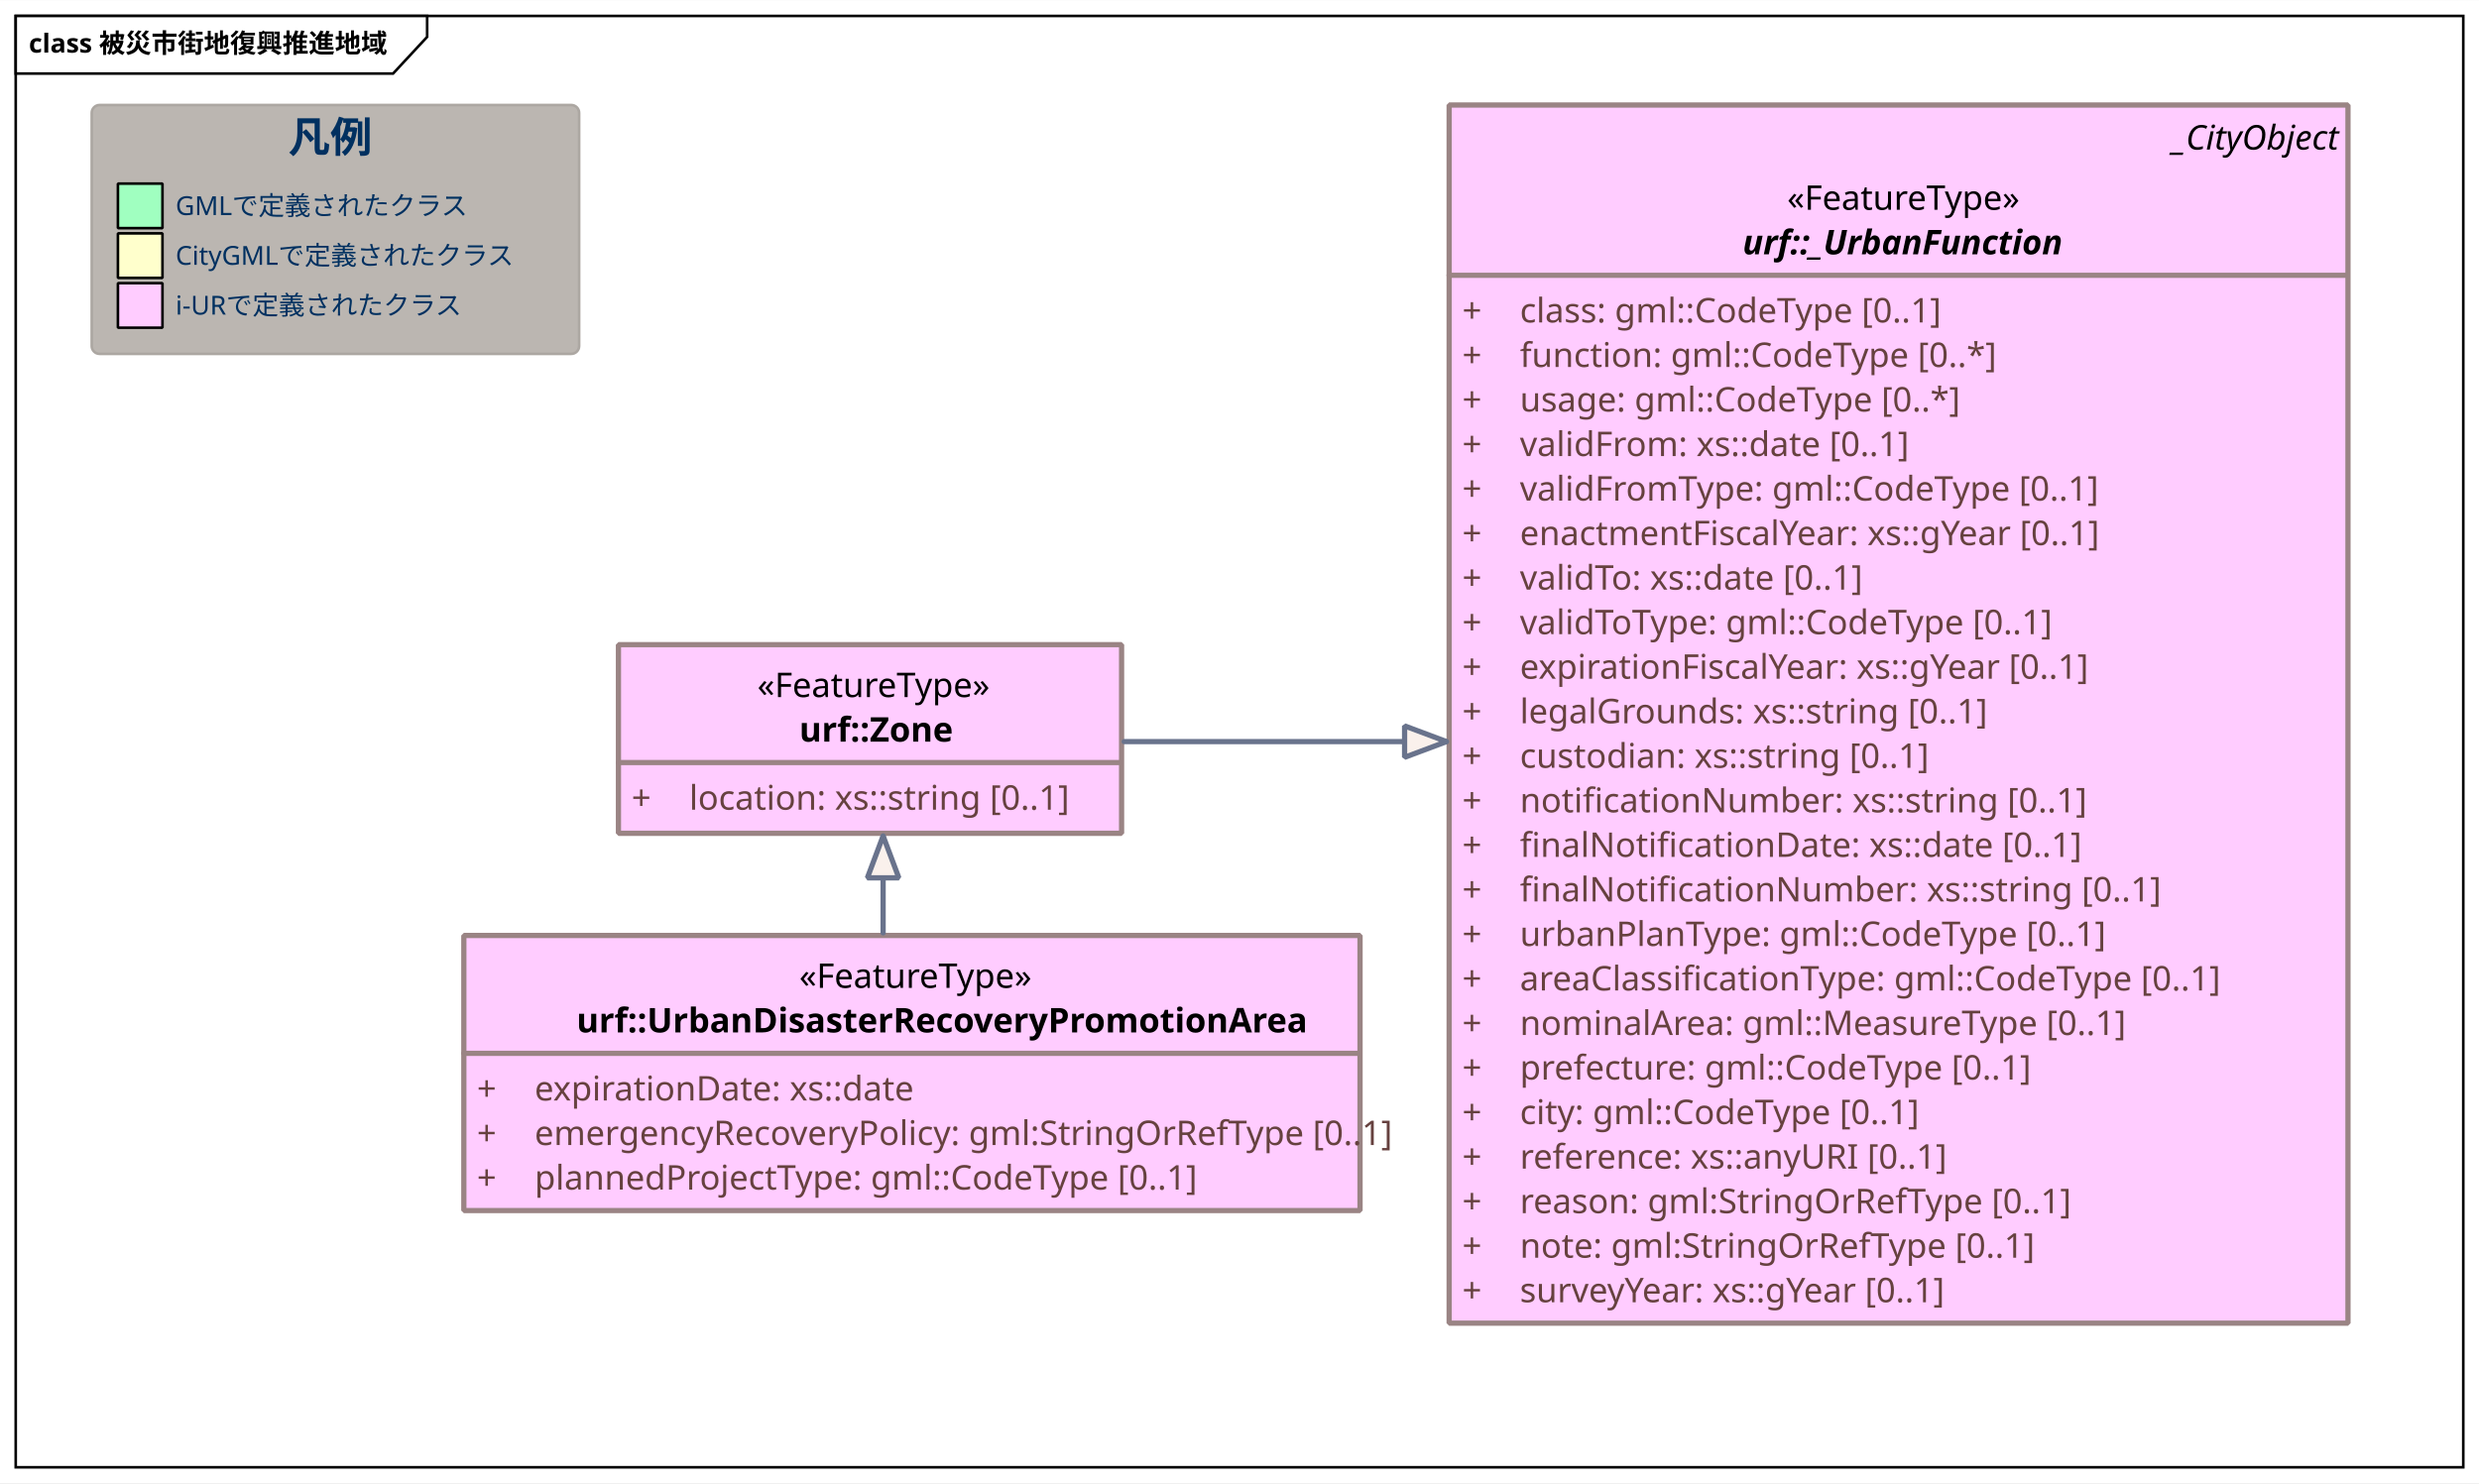
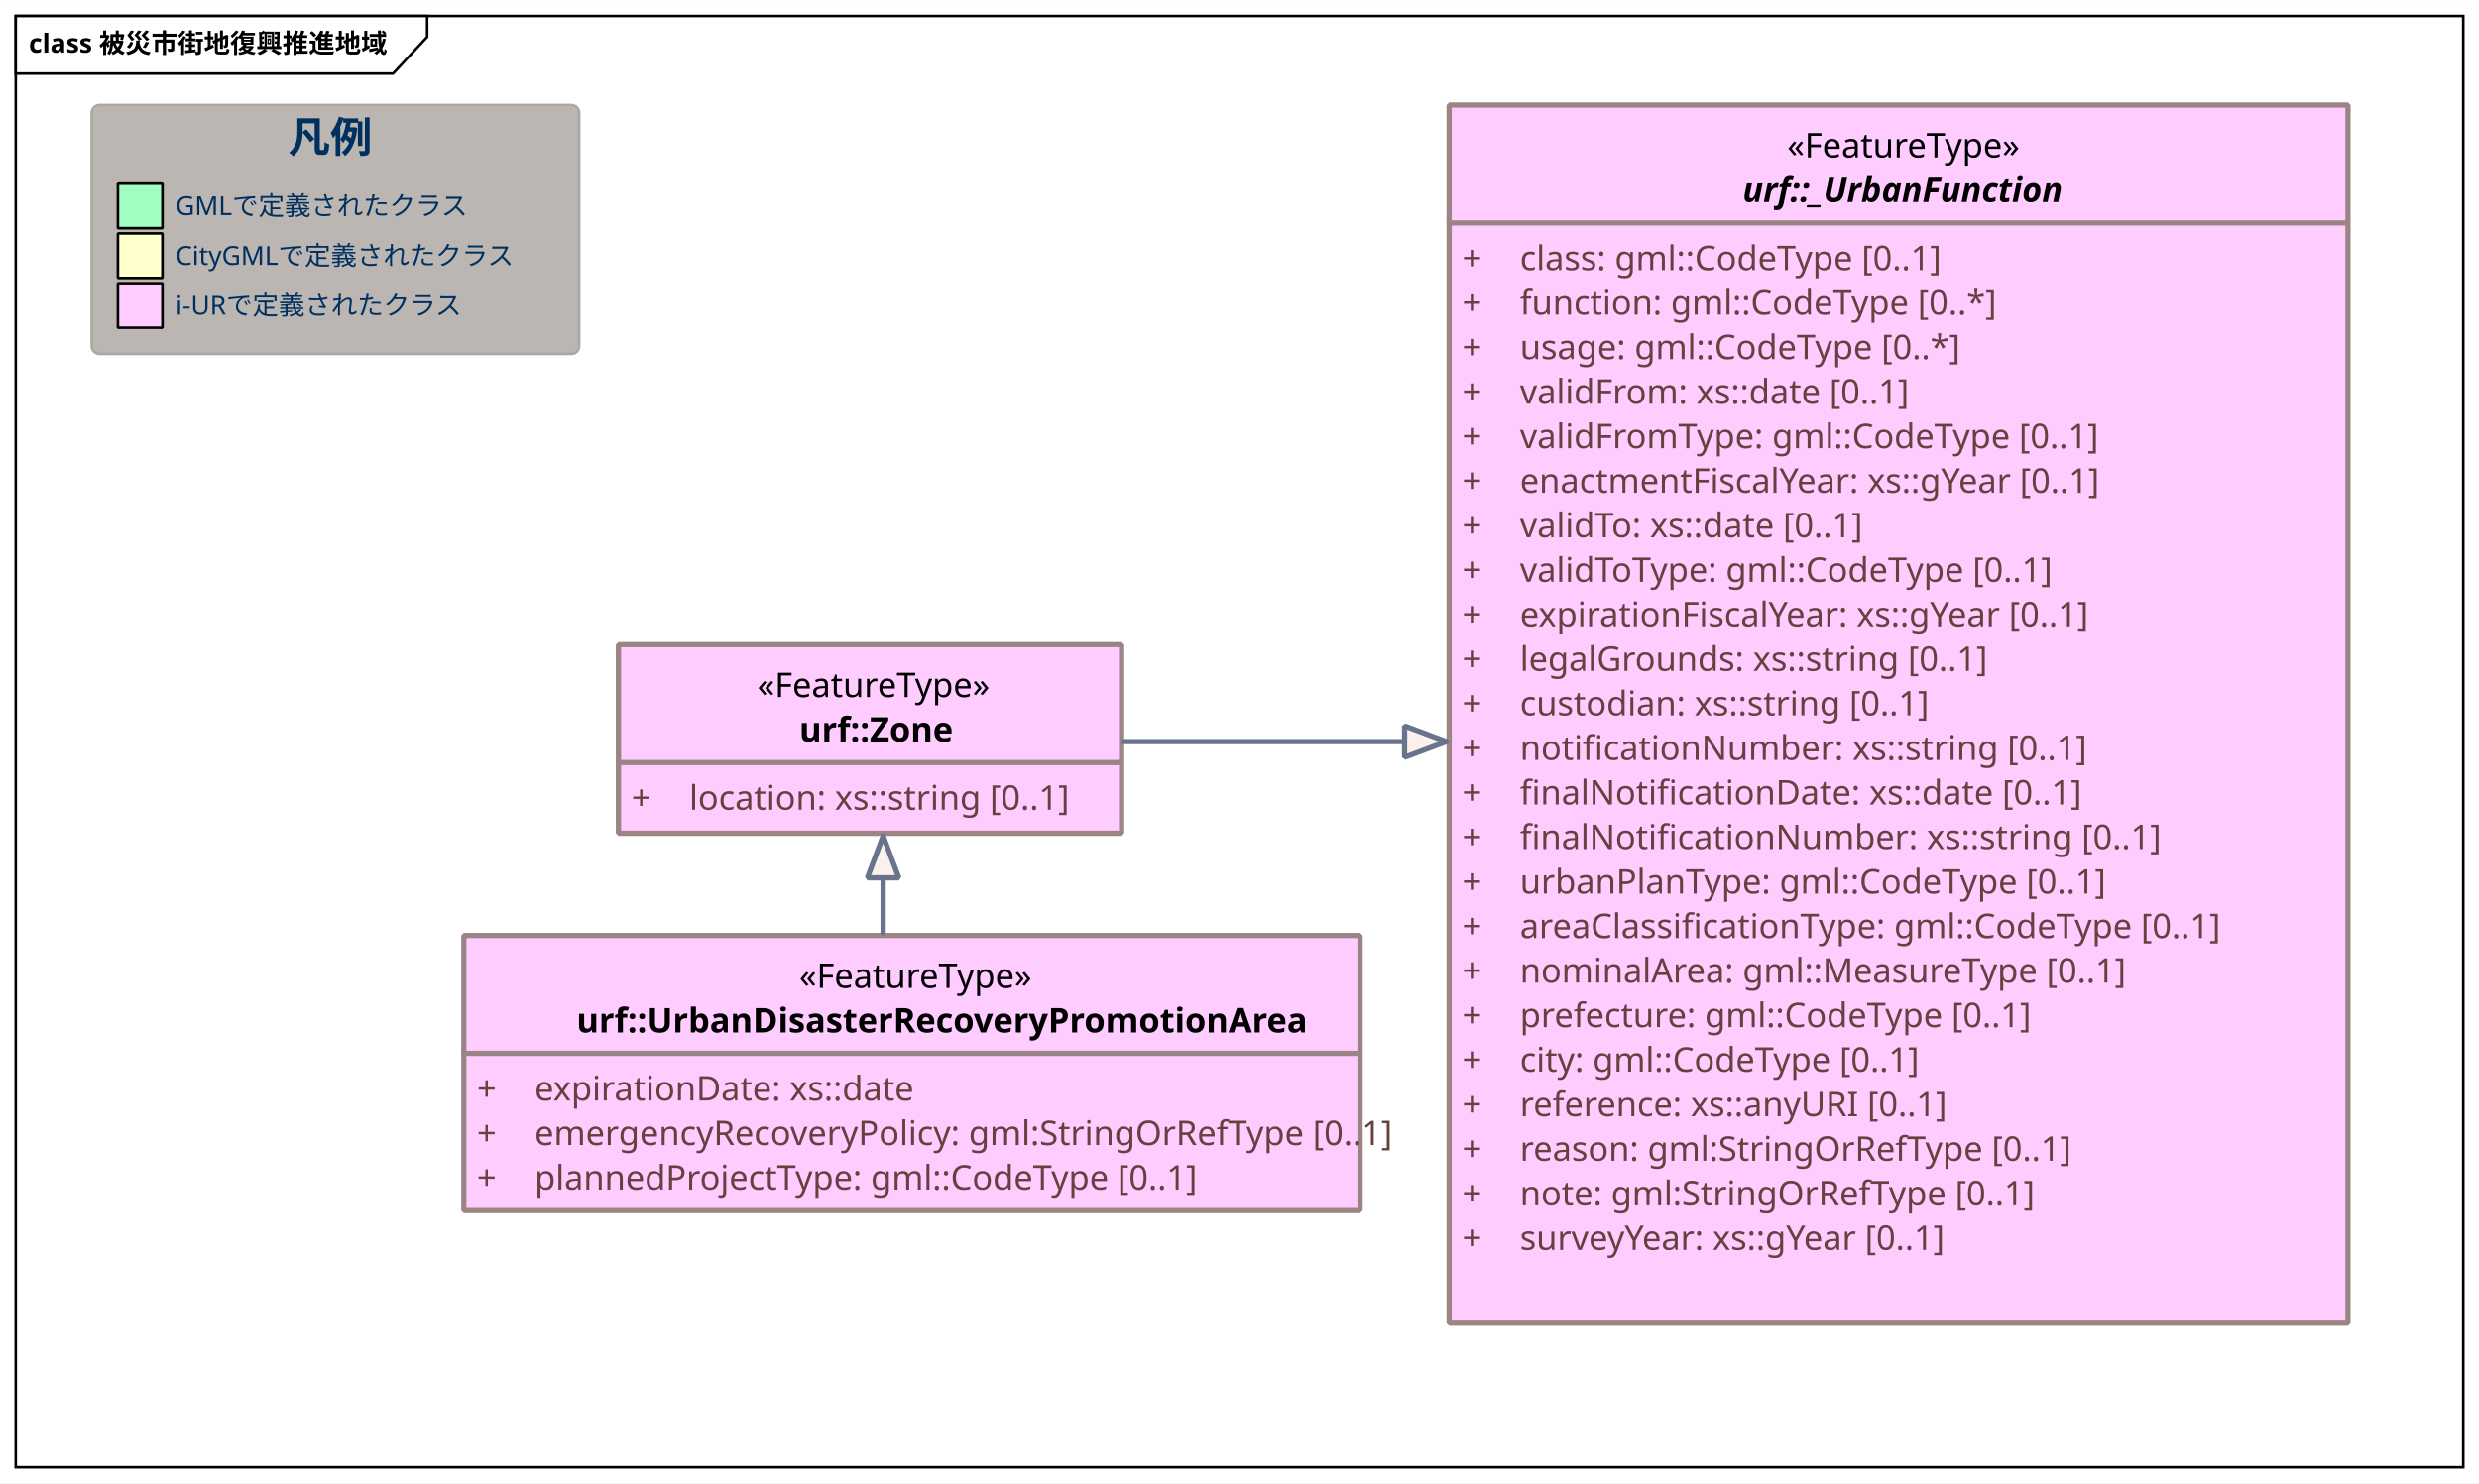
<svg xmlns="http://www.w3.org/2000/svg" width="25.03cm" height="14.98cm" viewBox="0 0 946 566">
  <g style="fill:#FFFFFF;fill-opacity:1.00;">
    <rect x="0" y="0" width="946" height="566" shape-rendering="auto" />
  </g>
  <g style="stroke-width:1;stroke-linecap:square;stroke-linejoin:miter; fill:#000000;fill-opacity:0.00; stroke:#000000; stroke-opacity:1.00">
    <path d="M 6 6 L 6 560 L 940 560 L 940 6 L 6 6" shape-rendering="auto" />
  </g>
  <g style="stroke-width:1;stroke-linecap:square;stroke-linejoin:miter; fill:#FFFFFF;fill-opacity:1.00; stroke:#000000; stroke-opacity:1.00">
    <polygon points="6 28 150 28 163 14 163 6 6 6 6 28" shape-rendering="auto" style="fill-rule:evenodd;" />
  </g>
  <g style="stroke-width:1;stroke-linecap:square;stroke-linejoin:miter; fill:#000000;fill-opacity:1.00; stroke:#000000; stroke-opacity:0.00">
    <text x="11.00" y="20.00" textLength="137" style="font-family:メイリオ; font-weight:700; font-style:normal; font-size:10px; fill:#000000;fill-opacity:1.00; stroke:#000000; stroke-opacity:0.00 stroke-width:0; white-space: pre;" xml:space="preserve" transform="rotate(-0.00 11.00 20.00)">class 被災市街地復興推進地域</text>
  </g>
  <g style="stroke-width:2;stroke-linecap:round;stroke-linejoin:bevel; fill:#FFCCFF;fill-opacity:1.00; stroke:#9A8484; stroke-opacity:1.00">
    <rect x="553" y="40" width="343" height="465" rx="0.00" shape-rendering="auto" />
  </g>
  <g style="stroke-width:1;stroke-linecap:round;stroke-linejoin:bevel; fill:#000000;fill-opacity:1.00; stroke:#000000; stroke-opacity:0.00">
-     <text x="829.00" y="57.00" textLength="64" style="font-family:Yu Gothic UI; font-weight:400; font-style:italic; font-size:13px; fill:#000000;fill-opacity:1.00; stroke:#000000; stroke-opacity:0.00 stroke-width:0; white-space: pre;" xml:space="preserve" transform="rotate(-0.00 829.00 57.00)">_CityObject</text>
-     <text x="682.00" y="80.00" textLength="85" style="font-family:Yu Gothic UI; font-weight:400; font-style:normal; font-size:13px; fill:#000000;fill-opacity:1.00; stroke:#000000; stroke-opacity:0.00 stroke-width:0; white-space: pre;" xml:space="preserve" transform="rotate(-0.00 682.00 80.00)">«FeatureType»</text>
-     <text x="665.00" y="97.00" textLength="118" style="font-family:Yu Gothic UI; font-weight:700; font-style:italic; font-size:13px; fill:#000000;fill-opacity:1.00; stroke:#000000; stroke-opacity:0.00 stroke-width:0; white-space: pre;" xml:space="preserve" transform="rotate(-0.00 665.00 97.00)">urf::_UrbanFunction</text>
+     <text x="682.00" y="60.00" textLength="85" style="font-family:Yu Gothic UI; font-weight:400; font-style:normal; font-size:13px; fill:#000000;fill-opacity:1.00; stroke:#000000; stroke-opacity:0.00 stroke-width:0; white-space: pre;" xml:space="preserve" transform="rotate(-0.00 682.00 60.00)">«FeatureType»</text>
+     <text x="665.00" y="77.00" textLength="118" style="font-family:Yu Gothic UI; font-weight:700; font-style:italic; font-size:13px; fill:#000000;fill-opacity:1.00; stroke:#000000; stroke-opacity:0.00 stroke-width:0; white-space: pre;" xml:space="preserve" transform="rotate(-0.00 665.00 77.00)">urf::_UrbanFunction</text>
  </g>
  <g style="stroke-width:2;stroke-linecap:round;stroke-linejoin:bevel; fill:#000000;fill-opacity:0.00; stroke:#9A8484; stroke-opacity:1.00">
-     <path d="M 553 105 L 895 105" shape-rendering="auto" />
+     <path d="M 553 85 L 895 85" shape-rendering="auto" />
  </g>
  <g style="stroke-width:1;stroke-linecap:round;stroke-linejoin:bevel; fill:#66413F;fill-opacity:1.00; stroke:#000000; stroke-opacity:0.00">
-     <text x="558.00" y="123.00" textLength="13" style="font-family:Yu Gothic UI; font-weight:400; font-style:normal; font-size:13px; fill:#66413F;fill-opacity:1.00; stroke:#000000; stroke-opacity:0.00 stroke-width:0; white-space: pre;" xml:space="preserve" transform="rotate(-0.00 558.00 123.00)">+ </text>
-     <text x="580.00" y="123.00" textLength="154" style="font-family:Yu Gothic UI; font-weight:400; font-style:normal; font-size:13px; fill:#66413F;fill-opacity:1.00; stroke:#000000; stroke-opacity:0.00 stroke-width:0; white-space: pre;" xml:space="preserve" transform="rotate(-0.00 580.00 123.00)">class: gml::CodeType [0..1]</text>
-     <text x="558.00" y="140.00" textLength="13" style="font-family:Yu Gothic UI; font-weight:400; font-style:normal; font-size:13px; fill:#66413F;fill-opacity:1.00; stroke:#000000; stroke-opacity:0.00 stroke-width:0; white-space: pre;" xml:space="preserve" transform="rotate(-0.00 558.00 140.00)">+ </text>
-     <text x="580.00" y="140.00" textLength="170" style="font-family:Yu Gothic UI; font-weight:400; font-style:normal; font-size:13px; fill:#66413F;fill-opacity:1.00; stroke:#000000; stroke-opacity:0.00 stroke-width:0; white-space: pre;" xml:space="preserve" transform="rotate(-0.00 580.00 140.00)">function: gml::CodeType [0..*]</text>
-     <text x="558.00" y="157.00" textLength="13" style="font-family:Yu Gothic UI; font-weight:400; font-style:normal; font-size:13px; fill:#66413F;fill-opacity:1.00; stroke:#000000; stroke-opacity:0.00 stroke-width:0; white-space: pre;" xml:space="preserve" transform="rotate(-0.00 558.00 157.00)">+ </text>
-     <text x="580.00" y="157.00" textLength="159" style="font-family:Yu Gothic UI; font-weight:400; font-style:normal; font-size:13px; fill:#66413F;fill-opacity:1.00; stroke:#000000; stroke-opacity:0.00 stroke-width:0; white-space: pre;" xml:space="preserve" transform="rotate(-0.00 580.00 157.00)">usage: gml::CodeType [0..*]</text>
-     <text x="558.00" y="174.00" textLength="13" style="font-family:Yu Gothic UI; font-weight:400; font-style:normal; font-size:13px; fill:#66413F;fill-opacity:1.00; stroke:#000000; stroke-opacity:0.00 stroke-width:0; white-space: pre;" xml:space="preserve" transform="rotate(-0.00 558.00 174.00)">+ </text>
-     <text x="580.00" y="174.00" textLength="140" style="font-family:Yu Gothic UI; font-weight:400; font-style:normal; font-size:13px; fill:#66413F;fill-opacity:1.00; stroke:#000000; stroke-opacity:0.00 stroke-width:0; white-space: pre;" xml:space="preserve" transform="rotate(-0.00 580.00 174.00)">validFrom: xs::date [0..1]</text>
-     <text x="558.00" y="191.00" textLength="13" style="font-family:Yu Gothic UI; font-weight:400; font-style:normal; font-size:13px; fill:#66413F;fill-opacity:1.00; stroke:#000000; stroke-opacity:0.00 stroke-width:0; white-space: pre;" xml:space="preserve" transform="rotate(-0.00 558.00 191.00)">+ </text>
-     <text x="580.00" y="191.00" textLength="211" style="font-family:Yu Gothic UI; font-weight:400; font-style:normal; font-size:13px; fill:#66413F;fill-opacity:1.00; stroke:#000000; stroke-opacity:0.00 stroke-width:0; white-space: pre;" xml:space="preserve" transform="rotate(-0.00 580.00 191.00)">validFromType: gml::CodeType [0..1]</text>
-     <text x="558.00" y="208.00" textLength="13" style="font-family:Yu Gothic UI; font-weight:400; font-style:normal; font-size:13px; fill:#66413F;fill-opacity:1.00; stroke:#000000; stroke-opacity:0.00 stroke-width:0; white-space: pre;" xml:space="preserve" transform="rotate(-0.00 558.00 208.00)">+ </text>
-     <text x="580.00" y="208.00" textLength="208" style="font-family:Yu Gothic UI; font-weight:400; font-style:normal; font-size:13px; fill:#66413F;fill-opacity:1.00; stroke:#000000; stroke-opacity:0.00 stroke-width:0; white-space: pre;" xml:space="preserve" transform="rotate(-0.00 580.00 208.00)">enactmentFiscalYear: xs::gYear [0..1]</text>
-     <text x="558.00" y="225.00" textLength="13" style="font-family:Yu Gothic UI; font-weight:400; font-style:normal; font-size:13px; fill:#66413F;fill-opacity:1.00; stroke:#000000; stroke-opacity:0.00 stroke-width:0; white-space: pre;" xml:space="preserve" transform="rotate(-0.00 558.00 225.00)">+ </text>
-     <text x="580.00" y="225.00" textLength="125" style="font-family:Yu Gothic UI; font-weight:400; font-style:normal; font-size:13px; fill:#66413F;fill-opacity:1.00; stroke:#000000; stroke-opacity:0.00 stroke-width:0; white-space: pre;" xml:space="preserve" transform="rotate(-0.00 580.00 225.00)">validTo: xs::date [0..1]</text>
-     <text x="558.00" y="242.00" textLength="13" style="font-family:Yu Gothic UI; font-weight:400; font-style:normal; font-size:13px; fill:#66413F;fill-opacity:1.00; stroke:#000000; stroke-opacity:0.00 stroke-width:0; white-space: pre;" xml:space="preserve" transform="rotate(-0.00 558.00 242.00)">+ </text>
-     <text x="580.00" y="242.00" textLength="196" style="font-family:Yu Gothic UI; font-weight:400; font-style:normal; font-size:13px; fill:#66413F;fill-opacity:1.00; stroke:#000000; stroke-opacity:0.00 stroke-width:0; white-space: pre;" xml:space="preserve" transform="rotate(-0.00 580.00 242.00)">validToType: gml::CodeType [0..1]</text>
-     <text x="558.00" y="259.00" textLength="13" style="font-family:Yu Gothic UI; font-weight:400; font-style:normal; font-size:13px; fill:#66413F;fill-opacity:1.00; stroke:#000000; stroke-opacity:0.00 stroke-width:0; white-space: pre;" xml:space="preserve" transform="rotate(-0.00 558.00 259.00)">+ </text>
-     <text x="580.00" y="259.00" textLength="206" style="font-family:Yu Gothic UI; font-weight:400; font-style:normal; font-size:13px; fill:#66413F;fill-opacity:1.00; stroke:#000000; stroke-opacity:0.00 stroke-width:0; white-space: pre;" xml:space="preserve" transform="rotate(-0.00 580.00 259.00)">expirationFiscalYear: xs::gYear [0..1]</text>
-     <text x="558.00" y="276.00" textLength="13" style="font-family:Yu Gothic UI; font-weight:400; font-style:normal; font-size:13px; fill:#66413F;fill-opacity:1.00; stroke:#000000; stroke-opacity:0.00 stroke-width:0; white-space: pre;" xml:space="preserve" transform="rotate(-0.00 558.00 276.00)">+ </text>
-     <text x="580.00" y="276.00" textLength="168" style="font-family:Yu Gothic UI; font-weight:400; font-style:normal; font-size:13px; fill:#66413F;fill-opacity:1.00; stroke:#000000; stroke-opacity:0.00 stroke-width:0; white-space: pre;" xml:space="preserve" transform="rotate(-0.00 580.00 276.00)">legalGrounds: xs::string [0..1]</text>
-     <text x="558.00" y="293.00" textLength="13" style="font-family:Yu Gothic UI; font-weight:400; font-style:normal; font-size:13px; fill:#66413F;fill-opacity:1.00; stroke:#000000; stroke-opacity:0.00 stroke-width:0; white-space: pre;" xml:space="preserve" transform="rotate(-0.00 558.00 293.00)">+ </text>
-     <text x="580.00" y="293.00" textLength="146" style="font-family:Yu Gothic UI; font-weight:400; font-style:normal; font-size:13px; fill:#66413F;fill-opacity:1.00; stroke:#000000; stroke-opacity:0.00 stroke-width:0; white-space: pre;" xml:space="preserve" transform="rotate(-0.00 580.00 293.00)">custodian: xs::string [0..1]</text>
-     <text x="558.00" y="310.00" textLength="13" style="font-family:Yu Gothic UI; font-weight:400; font-style:normal; font-size:13px; fill:#66413F;fill-opacity:1.00; stroke:#000000; stroke-opacity:0.00 stroke-width:0; white-space: pre;" xml:space="preserve" transform="rotate(-0.00 558.00 310.00)">+ </text>
-     <text x="580.00" y="310.00" textLength="202" style="font-family:Yu Gothic UI; font-weight:400; font-style:normal; font-size:13px; fill:#66413F;fill-opacity:1.00; stroke:#000000; stroke-opacity:0.00 stroke-width:0; white-space: pre;" xml:space="preserve" transform="rotate(-0.00 580.00 310.00)">notificationNumber: xs::string [0..1]</text>
-     <text x="558.00" y="327.00" textLength="13" style="font-family:Yu Gothic UI; font-weight:400; font-style:normal; font-size:13px; fill:#66413F;fill-opacity:1.00; stroke:#000000; stroke-opacity:0.00 stroke-width:0; white-space: pre;" xml:space="preserve" transform="rotate(-0.00 558.00 327.00)">+ </text>
-     <text x="580.00" y="327.00" textLength="201" style="font-family:Yu Gothic UI; font-weight:400; font-style:normal; font-size:13px; fill:#66413F;fill-opacity:1.00; stroke:#000000; stroke-opacity:0.00 stroke-width:0; white-space: pre;" xml:space="preserve" transform="rotate(-0.00 580.00 327.00)">finalNotificationDate: xs::date [0..1]</text>
-     <text x="558.00" y="344.00" textLength="13" style="font-family:Yu Gothic UI; font-weight:400; font-style:normal; font-size:13px; fill:#66413F;fill-opacity:1.00; stroke:#000000; stroke-opacity:0.00 stroke-width:0; white-space: pre;" xml:space="preserve" transform="rotate(-0.00 558.00 344.00)">+ </text>
-     <text x="580.00" y="344.00" textLength="229" style="font-family:Yu Gothic UI; font-weight:400; font-style:normal; font-size:13px; fill:#66413F;fill-opacity:1.00; stroke:#000000; stroke-opacity:0.00 stroke-width:0; white-space: pre;" xml:space="preserve" transform="rotate(-0.00 580.00 344.00)">finalNotificationNumber: xs::string [0..1]</text>
-     <text x="558.00" y="361.00" textLength="13" style="font-family:Yu Gothic UI; font-weight:400; font-style:normal; font-size:13px; fill:#66413F;fill-opacity:1.00; stroke:#000000; stroke-opacity:0.00 stroke-width:0; white-space: pre;" xml:space="preserve" transform="rotate(-0.00 558.00 361.00)">+ </text>
-     <text x="580.00" y="361.00" textLength="212" style="font-family:Yu Gothic UI; font-weight:400; font-style:normal; font-size:13px; fill:#66413F;fill-opacity:1.00; stroke:#000000; stroke-opacity:0.00 stroke-width:0; white-space: pre;" xml:space="preserve" transform="rotate(-0.00 580.00 361.00)">urbanPlanType: gml::CodeType [0..1]</text>
-     <text x="558.00" y="378.00" textLength="13" style="font-family:Yu Gothic UI; font-weight:400; font-style:normal; font-size:13px; fill:#66413F;fill-opacity:1.00; stroke:#000000; stroke-opacity:0.00 stroke-width:0; white-space: pre;" xml:space="preserve" transform="rotate(-0.00 558.00 378.00)">+ </text>
-     <text x="580.00" y="378.00" textLength="255" style="font-family:Yu Gothic UI; font-weight:400; font-style:normal; font-size:13px; fill:#66413F;fill-opacity:1.00; stroke:#000000; stroke-opacity:0.00 stroke-width:0; white-space: pre;" xml:space="preserve" transform="rotate(-0.00 580.00 378.00)">areaClassificationType: gml::CodeType [0..1]</text>
-     <text x="558.00" y="395.00" textLength="13" style="font-family:Yu Gothic UI; font-weight:400; font-style:normal; font-size:13px; fill:#66413F;fill-opacity:1.00; stroke:#000000; stroke-opacity:0.00 stroke-width:0; white-space: pre;" xml:space="preserve" transform="rotate(-0.00 558.00 395.00)">+ </text>
-     <text x="580.00" y="395.00" textLength="219" style="font-family:Yu Gothic UI; font-weight:400; font-style:normal; font-size:13px; fill:#66413F;fill-opacity:1.00; stroke:#000000; stroke-opacity:0.00 stroke-width:0; white-space: pre;" xml:space="preserve" transform="rotate(-0.00 580.00 395.00)">nominalArea: gml::MeasureType [0..1]</text>
-     <text x="558.00" y="412.00" textLength="13" style="font-family:Yu Gothic UI; font-weight:400; font-style:normal; font-size:13px; fill:#66413F;fill-opacity:1.00; stroke:#000000; stroke-opacity:0.00 stroke-width:0; white-space: pre;" xml:space="preserve" transform="rotate(-0.00 558.00 412.00)">+ </text>
-     <text x="580.00" y="412.00" textLength="186" style="font-family:Yu Gothic UI; font-weight:400; font-style:normal; font-size:13px; fill:#66413F;fill-opacity:1.00; stroke:#000000; stroke-opacity:0.00 stroke-width:0; white-space: pre;" xml:space="preserve" transform="rotate(-0.00 580.00 412.00)">prefecture: gml::CodeType [0..1]</text>
-     <text x="558.00" y="429.00" textLength="13" style="font-family:Yu Gothic UI; font-weight:400; font-style:normal; font-size:13px; fill:#66413F;fill-opacity:1.00; stroke:#000000; stroke-opacity:0.00 stroke-width:0; white-space: pre;" xml:space="preserve" transform="rotate(-0.00 558.00 429.00)">+ </text>
-     <text x="580.00" y="429.00" textLength="145" style="font-family:Yu Gothic UI; font-weight:400; font-style:normal; font-size:13px; fill:#66413F;fill-opacity:1.00; stroke:#000000; stroke-opacity:0.00 stroke-width:0; white-space: pre;" xml:space="preserve" transform="rotate(-0.00 580.00 429.00)">city: gml::CodeType [0..1]</text>
-     <text x="558.00" y="446.00" textLength="13" style="font-family:Yu Gothic UI; font-weight:400; font-style:normal; font-size:13px; fill:#66413F;fill-opacity:1.00; stroke:#000000; stroke-opacity:0.00 stroke-width:0; white-space: pre;" xml:space="preserve" transform="rotate(-0.00 558.00 446.00)">+ </text>
-     <text x="580.00" y="446.00" textLength="152" style="font-family:Yu Gothic UI; font-weight:400; font-style:normal; font-size:13px; fill:#66413F;fill-opacity:1.00; stroke:#000000; stroke-opacity:0.00 stroke-width:0; white-space: pre;" xml:space="preserve" transform="rotate(-0.00 580.00 446.00)">reference: xs::anyURI [0..1]</text>
-     <text x="558.00" y="463.00" textLength="13" style="font-family:Yu Gothic UI; font-weight:400; font-style:normal; font-size:13px; fill:#66413F;fill-opacity:1.00; stroke:#000000; stroke-opacity:0.00 stroke-width:0; white-space: pre;" xml:space="preserve" transform="rotate(-0.00 558.00 463.00)">+ </text>
-     <text x="580.00" y="463.00" textLength="200" style="font-family:Yu Gothic UI; font-weight:400; font-style:normal; font-size:13px; fill:#66413F;fill-opacity:1.00; stroke:#000000; stroke-opacity:0.00 stroke-width:0; white-space: pre;" xml:space="preserve" transform="rotate(-0.00 580.00 463.00)">reason: gml:StringOrRefType [0..1]</text>
-     <text x="558.00" y="480.00" textLength="13" style="font-family:Yu Gothic UI; font-weight:400; font-style:normal; font-size:13px; fill:#66413F;fill-opacity:1.00; stroke:#000000; stroke-opacity:0.00 stroke-width:0; white-space: pre;" xml:space="preserve" transform="rotate(-0.00 558.00 480.00)">+ </text>
-     <text x="580.00" y="480.00" textLength="186" style="font-family:Yu Gothic UI; font-weight:400; font-style:normal; font-size:13px; fill:#66413F;fill-opacity:1.00; stroke:#000000; stroke-opacity:0.00 stroke-width:0; white-space: pre;" xml:space="preserve" transform="rotate(-0.00 580.00 480.00)">note: gml:StringOrRefType [0..1]</text>
-     <text x="558.00" y="497.00" textLength="13" style="font-family:Yu Gothic UI; font-weight:400; font-style:normal; font-size:13px; fill:#66413F;fill-opacity:1.00; stroke:#000000; stroke-opacity:0.00 stroke-width:0; white-space: pre;" xml:space="preserve" transform="rotate(-0.00 558.00 497.00)">+ </text>
-     <text x="580.00" y="497.00" textLength="154" style="font-family:Yu Gothic UI; font-weight:400; font-style:normal; font-size:13px; fill:#66413F;fill-opacity:1.00; stroke:#000000; stroke-opacity:0.00 stroke-width:0; white-space: pre;" xml:space="preserve" transform="rotate(-0.00 580.00 497.00)">surveyYear: xs::gYear [0..1]</text>
+     <text x="558.00" y="103.00" textLength="13" style="font-family:Yu Gothic UI; font-weight:400; font-style:normal; font-size:13px; fill:#66413F;fill-opacity:1.00; stroke:#000000; stroke-opacity:0.00 stroke-width:0; white-space: pre;" xml:space="preserve" transform="rotate(-0.00 558.00 103.00)">+ </text>
+     <text x="580.00" y="103.00" textLength="154" style="font-family:Yu Gothic UI; font-weight:400; font-style:normal; font-size:13px; fill:#66413F;fill-opacity:1.00; stroke:#000000; stroke-opacity:0.00 stroke-width:0; white-space: pre;" xml:space="preserve" transform="rotate(-0.00 580.00 103.00)">class: gml::CodeType [0..1]</text>
+     <text x="558.00" y="120.00" textLength="13" style="font-family:Yu Gothic UI; font-weight:400; font-style:normal; font-size:13px; fill:#66413F;fill-opacity:1.00; stroke:#000000; stroke-opacity:0.00 stroke-width:0; white-space: pre;" xml:space="preserve" transform="rotate(-0.00 558.00 120.00)">+ </text>
+     <text x="580.00" y="120.00" textLength="170" style="font-family:Yu Gothic UI; font-weight:400; font-style:normal; font-size:13px; fill:#66413F;fill-opacity:1.00; stroke:#000000; stroke-opacity:0.00 stroke-width:0; white-space: pre;" xml:space="preserve" transform="rotate(-0.00 580.00 120.00)">function: gml::CodeType [0..*]</text>
+     <text x="558.00" y="137.00" textLength="13" style="font-family:Yu Gothic UI; font-weight:400; font-style:normal; font-size:13px; fill:#66413F;fill-opacity:1.00; stroke:#000000; stroke-opacity:0.00 stroke-width:0; white-space: pre;" xml:space="preserve" transform="rotate(-0.00 558.00 137.00)">+ </text>
+     <text x="580.00" y="137.00" textLength="159" style="font-family:Yu Gothic UI; font-weight:400; font-style:normal; font-size:13px; fill:#66413F;fill-opacity:1.00; stroke:#000000; stroke-opacity:0.00 stroke-width:0; white-space: pre;" xml:space="preserve" transform="rotate(-0.00 580.00 137.00)">usage: gml::CodeType [0..*]</text>
+     <text x="558.00" y="154.00" textLength="13" style="font-family:Yu Gothic UI; font-weight:400; font-style:normal; font-size:13px; fill:#66413F;fill-opacity:1.00; stroke:#000000; stroke-opacity:0.00 stroke-width:0; white-space: pre;" xml:space="preserve" transform="rotate(-0.00 558.00 154.00)">+ </text>
+     <text x="580.00" y="154.00" textLength="140" style="font-family:Yu Gothic UI; font-weight:400; font-style:normal; font-size:13px; fill:#66413F;fill-opacity:1.00; stroke:#000000; stroke-opacity:0.00 stroke-width:0; white-space: pre;" xml:space="preserve" transform="rotate(-0.00 580.00 154.00)">validFrom: xs::date [0..1]</text>
+     <text x="558.00" y="171.00" textLength="13" style="font-family:Yu Gothic UI; font-weight:400; font-style:normal; font-size:13px; fill:#66413F;fill-opacity:1.00; stroke:#000000; stroke-opacity:0.00 stroke-width:0; white-space: pre;" xml:space="preserve" transform="rotate(-0.00 558.00 171.00)">+ </text>
+     <text x="580.00" y="171.00" textLength="211" style="font-family:Yu Gothic UI; font-weight:400; font-style:normal; font-size:13px; fill:#66413F;fill-opacity:1.00; stroke:#000000; stroke-opacity:0.00 stroke-width:0; white-space: pre;" xml:space="preserve" transform="rotate(-0.00 580.00 171.00)">validFromType: gml::CodeType [0..1]</text>
+     <text x="558.00" y="188.00" textLength="13" style="font-family:Yu Gothic UI; font-weight:400; font-style:normal; font-size:13px; fill:#66413F;fill-opacity:1.00; stroke:#000000; stroke-opacity:0.00 stroke-width:0; white-space: pre;" xml:space="preserve" transform="rotate(-0.00 558.00 188.00)">+ </text>
+     <text x="580.00" y="188.00" textLength="208" style="font-family:Yu Gothic UI; font-weight:400; font-style:normal; font-size:13px; fill:#66413F;fill-opacity:1.00; stroke:#000000; stroke-opacity:0.00 stroke-width:0; white-space: pre;" xml:space="preserve" transform="rotate(-0.00 580.00 188.00)">enactmentFiscalYear: xs::gYear [0..1]</text>
+     <text x="558.00" y="205.00" textLength="13" style="font-family:Yu Gothic UI; font-weight:400; font-style:normal; font-size:13px; fill:#66413F;fill-opacity:1.00; stroke:#000000; stroke-opacity:0.00 stroke-width:0; white-space: pre;" xml:space="preserve" transform="rotate(-0.00 558.00 205.00)">+ </text>
+     <text x="580.00" y="205.00" textLength="125" style="font-family:Yu Gothic UI; font-weight:400; font-style:normal; font-size:13px; fill:#66413F;fill-opacity:1.00; stroke:#000000; stroke-opacity:0.00 stroke-width:0; white-space: pre;" xml:space="preserve" transform="rotate(-0.00 580.00 205.00)">validTo: xs::date [0..1]</text>
+     <text x="558.00" y="222.00" textLength="13" style="font-family:Yu Gothic UI; font-weight:400; font-style:normal; font-size:13px; fill:#66413F;fill-opacity:1.00; stroke:#000000; stroke-opacity:0.00 stroke-width:0; white-space: pre;" xml:space="preserve" transform="rotate(-0.00 558.00 222.00)">+ </text>
+     <text x="580.00" y="222.00" textLength="196" style="font-family:Yu Gothic UI; font-weight:400; font-style:normal; font-size:13px; fill:#66413F;fill-opacity:1.00; stroke:#000000; stroke-opacity:0.00 stroke-width:0; white-space: pre;" xml:space="preserve" transform="rotate(-0.00 580.00 222.00)">validToType: gml::CodeType [0..1]</text>
+     <text x="558.00" y="239.00" textLength="13" style="font-family:Yu Gothic UI; font-weight:400; font-style:normal; font-size:13px; fill:#66413F;fill-opacity:1.00; stroke:#000000; stroke-opacity:0.00 stroke-width:0; white-space: pre;" xml:space="preserve" transform="rotate(-0.00 558.00 239.00)">+ </text>
+     <text x="580.00" y="239.00" textLength="206" style="font-family:Yu Gothic UI; font-weight:400; font-style:normal; font-size:13px; fill:#66413F;fill-opacity:1.00; stroke:#000000; stroke-opacity:0.00 stroke-width:0; white-space: pre;" xml:space="preserve" transform="rotate(-0.00 580.00 239.00)">expirationFiscalYear: xs::gYear [0..1]</text>
+     <text x="558.00" y="256.00" textLength="13" style="font-family:Yu Gothic UI; font-weight:400; font-style:normal; font-size:13px; fill:#66413F;fill-opacity:1.00; stroke:#000000; stroke-opacity:0.00 stroke-width:0; white-space: pre;" xml:space="preserve" transform="rotate(-0.00 558.00 256.00)">+ </text>
+     <text x="580.00" y="256.00" textLength="168" style="font-family:Yu Gothic UI; font-weight:400; font-style:normal; font-size:13px; fill:#66413F;fill-opacity:1.00; stroke:#000000; stroke-opacity:0.00 stroke-width:0; white-space: pre;" xml:space="preserve" transform="rotate(-0.00 580.00 256.00)">legalGrounds: xs::string [0..1]</text>
+     <text x="558.00" y="273.00" textLength="13" style="font-family:Yu Gothic UI; font-weight:400; font-style:normal; font-size:13px; fill:#66413F;fill-opacity:1.00; stroke:#000000; stroke-opacity:0.00 stroke-width:0; white-space: pre;" xml:space="preserve" transform="rotate(-0.00 558.00 273.00)">+ </text>
+     <text x="580.00" y="273.00" textLength="146" style="font-family:Yu Gothic UI; font-weight:400; font-style:normal; font-size:13px; fill:#66413F;fill-opacity:1.00; stroke:#000000; stroke-opacity:0.00 stroke-width:0; white-space: pre;" xml:space="preserve" transform="rotate(-0.00 580.00 273.00)">custodian: xs::string [0..1]</text>
+     <text x="558.00" y="290.00" textLength="13" style="font-family:Yu Gothic UI; font-weight:400; font-style:normal; font-size:13px; fill:#66413F;fill-opacity:1.00; stroke:#000000; stroke-opacity:0.00 stroke-width:0; white-space: pre;" xml:space="preserve" transform="rotate(-0.00 558.00 290.00)">+ </text>
+     <text x="580.00" y="290.00" textLength="202" style="font-family:Yu Gothic UI; font-weight:400; font-style:normal; font-size:13px; fill:#66413F;fill-opacity:1.00; stroke:#000000; stroke-opacity:0.00 stroke-width:0; white-space: pre;" xml:space="preserve" transform="rotate(-0.00 580.00 290.00)">notificationNumber: xs::string [0..1]</text>
+     <text x="558.00" y="307.00" textLength="13" style="font-family:Yu Gothic UI; font-weight:400; font-style:normal; font-size:13px; fill:#66413F;fill-opacity:1.00; stroke:#000000; stroke-opacity:0.00 stroke-width:0; white-space: pre;" xml:space="preserve" transform="rotate(-0.00 558.00 307.00)">+ </text>
+     <text x="580.00" y="307.00" textLength="201" style="font-family:Yu Gothic UI; font-weight:400; font-style:normal; font-size:13px; fill:#66413F;fill-opacity:1.00; stroke:#000000; stroke-opacity:0.00 stroke-width:0; white-space: pre;" xml:space="preserve" transform="rotate(-0.00 580.00 307.00)">finalNotificationDate: xs::date [0..1]</text>
+     <text x="558.00" y="324.00" textLength="13" style="font-family:Yu Gothic UI; font-weight:400; font-style:normal; font-size:13px; fill:#66413F;fill-opacity:1.00; stroke:#000000; stroke-opacity:0.00 stroke-width:0; white-space: pre;" xml:space="preserve" transform="rotate(-0.00 558.00 324.00)">+ </text>
+     <text x="580.00" y="324.00" textLength="229" style="font-family:Yu Gothic UI; font-weight:400; font-style:normal; font-size:13px; fill:#66413F;fill-opacity:1.00; stroke:#000000; stroke-opacity:0.00 stroke-width:0; white-space: pre;" xml:space="preserve" transform="rotate(-0.00 580.00 324.00)">finalNotificationNumber: xs::string [0..1]</text>
+     <text x="558.00" y="341.00" textLength="13" style="font-family:Yu Gothic UI; font-weight:400; font-style:normal; font-size:13px; fill:#66413F;fill-opacity:1.00; stroke:#000000; stroke-opacity:0.00 stroke-width:0; white-space: pre;" xml:space="preserve" transform="rotate(-0.00 558.00 341.00)">+ </text>
+     <text x="580.00" y="341.00" textLength="212" style="font-family:Yu Gothic UI; font-weight:400; font-style:normal; font-size:13px; fill:#66413F;fill-opacity:1.00; stroke:#000000; stroke-opacity:0.00 stroke-width:0; white-space: pre;" xml:space="preserve" transform="rotate(-0.00 580.00 341.00)">urbanPlanType: gml::CodeType [0..1]</text>
+     <text x="558.00" y="358.00" textLength="13" style="font-family:Yu Gothic UI; font-weight:400; font-style:normal; font-size:13px; fill:#66413F;fill-opacity:1.00; stroke:#000000; stroke-opacity:0.00 stroke-width:0; white-space: pre;" xml:space="preserve" transform="rotate(-0.00 558.00 358.00)">+ </text>
+     <text x="580.00" y="358.00" textLength="255" style="font-family:Yu Gothic UI; font-weight:400; font-style:normal; font-size:13px; fill:#66413F;fill-opacity:1.00; stroke:#000000; stroke-opacity:0.00 stroke-width:0; white-space: pre;" xml:space="preserve" transform="rotate(-0.00 580.00 358.00)">areaClassificationType: gml::CodeType [0..1]</text>
+     <text x="558.00" y="375.00" textLength="13" style="font-family:Yu Gothic UI; font-weight:400; font-style:normal; font-size:13px; fill:#66413F;fill-opacity:1.00; stroke:#000000; stroke-opacity:0.00 stroke-width:0; white-space: pre;" xml:space="preserve" transform="rotate(-0.00 558.00 375.00)">+ </text>
+     <text x="580.00" y="375.00" textLength="219" style="font-family:Yu Gothic UI; font-weight:400; font-style:normal; font-size:13px; fill:#66413F;fill-opacity:1.00; stroke:#000000; stroke-opacity:0.00 stroke-width:0; white-space: pre;" xml:space="preserve" transform="rotate(-0.00 580.00 375.00)">nominalArea: gml::MeasureType [0..1]</text>
+     <text x="558.00" y="392.00" textLength="13" style="font-family:Yu Gothic UI; font-weight:400; font-style:normal; font-size:13px; fill:#66413F;fill-opacity:1.00; stroke:#000000; stroke-opacity:0.00 stroke-width:0; white-space: pre;" xml:space="preserve" transform="rotate(-0.00 558.00 392.00)">+ </text>
+     <text x="580.00" y="392.00" textLength="186" style="font-family:Yu Gothic UI; font-weight:400; font-style:normal; font-size:13px; fill:#66413F;fill-opacity:1.00; stroke:#000000; stroke-opacity:0.00 stroke-width:0; white-space: pre;" xml:space="preserve" transform="rotate(-0.00 580.00 392.00)">prefecture: gml::CodeType [0..1]</text>
+     <text x="558.00" y="409.00" textLength="13" style="font-family:Yu Gothic UI; font-weight:400; font-style:normal; font-size:13px; fill:#66413F;fill-opacity:1.00; stroke:#000000; stroke-opacity:0.00 stroke-width:0; white-space: pre;" xml:space="preserve" transform="rotate(-0.00 558.00 409.00)">+ </text>
+     <text x="580.00" y="409.00" textLength="145" style="font-family:Yu Gothic UI; font-weight:400; font-style:normal; font-size:13px; fill:#66413F;fill-opacity:1.00; stroke:#000000; stroke-opacity:0.00 stroke-width:0; white-space: pre;" xml:space="preserve" transform="rotate(-0.00 580.00 409.00)">city: gml::CodeType [0..1]</text>
+     <text x="558.00" y="426.00" textLength="13" style="font-family:Yu Gothic UI; font-weight:400; font-style:normal; font-size:13px; fill:#66413F;fill-opacity:1.00; stroke:#000000; stroke-opacity:0.00 stroke-width:0; white-space: pre;" xml:space="preserve" transform="rotate(-0.00 558.00 426.00)">+ </text>
+     <text x="580.00" y="426.00" textLength="152" style="font-family:Yu Gothic UI; font-weight:400; font-style:normal; font-size:13px; fill:#66413F;fill-opacity:1.00; stroke:#000000; stroke-opacity:0.00 stroke-width:0; white-space: pre;" xml:space="preserve" transform="rotate(-0.00 580.00 426.00)">reference: xs::anyURI [0..1]</text>
+     <text x="558.00" y="443.00" textLength="13" style="font-family:Yu Gothic UI; font-weight:400; font-style:normal; font-size:13px; fill:#66413F;fill-opacity:1.00; stroke:#000000; stroke-opacity:0.00 stroke-width:0; white-space: pre;" xml:space="preserve" transform="rotate(-0.00 558.00 443.00)">+ </text>
+     <text x="580.00" y="443.00" textLength="200" style="font-family:Yu Gothic UI; font-weight:400; font-style:normal; font-size:13px; fill:#66413F;fill-opacity:1.00; stroke:#000000; stroke-opacity:0.00 stroke-width:0; white-space: pre;" xml:space="preserve" transform="rotate(-0.00 580.00 443.00)">reason: gml:StringOrRefType [0..1]</text>
+     <text x="558.00" y="460.00" textLength="13" style="font-family:Yu Gothic UI; font-weight:400; font-style:normal; font-size:13px; fill:#66413F;fill-opacity:1.00; stroke:#000000; stroke-opacity:0.00 stroke-width:0; white-space: pre;" xml:space="preserve" transform="rotate(-0.00 558.00 460.00)">+ </text>
+     <text x="580.00" y="460.00" textLength="186" style="font-family:Yu Gothic UI; font-weight:400; font-style:normal; font-size:13px; fill:#66413F;fill-opacity:1.00; stroke:#000000; stroke-opacity:0.00 stroke-width:0; white-space: pre;" xml:space="preserve" transform="rotate(-0.00 580.00 460.00)">note: gml:StringOrRefType [0..1]</text>
+     <text x="558.00" y="477.00" textLength="13" style="font-family:Yu Gothic UI; font-weight:400; font-style:normal; font-size:13px; fill:#66413F;fill-opacity:1.00; stroke:#000000; stroke-opacity:0.00 stroke-width:0; white-space: pre;" xml:space="preserve" transform="rotate(-0.00 558.00 477.00)">+ </text>
+     <text x="580.00" y="477.00" textLength="154" style="font-family:Yu Gothic UI; font-weight:400; font-style:normal; font-size:13px; fill:#66413F;fill-opacity:1.00; stroke:#000000; stroke-opacity:0.00 stroke-width:0; white-space: pre;" xml:space="preserve" transform="rotate(-0.00 580.00 477.00)">surveyYear: xs::gYear [0..1]</text>
  </g>
  <g style="stroke-width:2;stroke-linecap:round;stroke-linejoin:bevel; fill:#FFCCFF;fill-opacity:1.00; stroke:#9A8484; stroke-opacity:1.00">
    <rect x="236" y="246" width="192" height="72" rx="0.00" shape-rendering="auto" />
  </g>
  <g style="stroke-width:1;stroke-linecap:round;stroke-linejoin:bevel; fill:#000000;fill-opacity:1.00; stroke:#000000; stroke-opacity:0.00">
    <text x="289.00" y="266.00" textLength="85" style="font-family:Yu Gothic UI; font-weight:400; font-style:normal; font-size:13px; fill:#000000;fill-opacity:1.00; stroke:#000000; stroke-opacity:0.00 stroke-width:0; white-space: pre;" xml:space="preserve" transform="rotate(-0.00 289.00 266.00)">«FeatureType»</text>
    <text x="305.00" y="283.00" textLength="54" style="font-family:Yu Gothic UI; font-weight:700; font-style:normal; font-size:13px; fill:#000000;fill-opacity:1.00; stroke:#000000; stroke-opacity:0.00 stroke-width:0; white-space: pre;" xml:space="preserve" transform="rotate(-0.00 305.00 283.00)">urf::Zone</text>
  </g>
  <g style="stroke-width:2;stroke-linecap:round;stroke-linejoin:bevel; fill:#000000;fill-opacity:0.00; stroke:#9A8484; stroke-opacity:1.00">
    <path d="M 236 291 L 427 291" shape-rendering="auto" />
  </g>
  <g style="stroke-width:1;stroke-linecap:round;stroke-linejoin:bevel; fill:#66413F;fill-opacity:1.00; stroke:#000000; stroke-opacity:0.00">
    <text x="241.00" y="309.00" textLength="13" style="font-family:Yu Gothic UI; font-weight:400; font-style:normal; font-size:13px; fill:#66413F;fill-opacity:1.00; stroke:#000000; stroke-opacity:0.00 stroke-width:0; white-space: pre;" xml:space="preserve" transform="rotate(-0.00 241.00 309.00)">+ </text>
    <text x="263.00" y="309.00" textLength="136" style="font-family:Yu Gothic UI; font-weight:400; font-style:normal; font-size:13px; fill:#66413F;fill-opacity:1.00; stroke:#000000; stroke-opacity:0.00 stroke-width:0; white-space: pre;" xml:space="preserve" transform="rotate(-0.00 263.00 309.00)">location: xs::string [0..1]</text>
  </g>
  <g style="stroke-width:2;stroke-linecap:round;stroke-linejoin:bevel; fill:#FFCCFF;fill-opacity:1.00; stroke:#9A8484; stroke-opacity:1.00">
    <rect x="177" y="357" width="342" height="105" rx="0.00" shape-rendering="auto" />
  </g>
  <g style="stroke-width:1;stroke-linecap:round;stroke-linejoin:bevel; fill:#000000;fill-opacity:1.00; stroke:#000000; stroke-opacity:0.00">
    <text x="305.00" y="377.00" textLength="85" style="font-family:Yu Gothic UI; font-weight:400; font-style:normal; font-size:13px; fill:#000000;fill-opacity:1.00; stroke:#000000; stroke-opacity:0.00 stroke-width:0; white-space: pre;" xml:space="preserve" transform="rotate(-0.00 305.00 377.00)">«FeatureType»</text>
    <text x="220.00" y="394.00" textLength="256" style="font-family:Yu Gothic UI; font-weight:700; font-style:normal; font-size:13px; fill:#000000;fill-opacity:1.00; stroke:#000000; stroke-opacity:0.00 stroke-width:0; white-space: pre;" xml:space="preserve" transform="rotate(-0.00 220.00 394.00)">urf::UrbanDisasterRecoveryPromotionArea</text>
  </g>
  <g style="stroke-width:2;stroke-linecap:round;stroke-linejoin:bevel; fill:#000000;fill-opacity:0.00; stroke:#9A8484; stroke-opacity:1.00">
    <path d="M 177 402 L 518 402" shape-rendering="auto" />
  </g>
  <g style="stroke-width:1;stroke-linecap:round;stroke-linejoin:bevel; fill:#66413F;fill-opacity:1.00; stroke:#000000; stroke-opacity:0.00">
    <text x="182.00" y="420.00" textLength="13" style="font-family:Yu Gothic UI; font-weight:400; font-style:normal; font-size:13px; fill:#66413F;fill-opacity:1.00; stroke:#000000; stroke-opacity:0.00 stroke-width:0; white-space: pre;" xml:space="preserve" transform="rotate(-0.00 182.00 420.00)">+ </text>
    <text x="204.00" y="420.00" textLength="136" style="font-family:Yu Gothic UI; font-weight:400; font-style:normal; font-size:13px; fill:#66413F;fill-opacity:1.00; stroke:#000000; stroke-opacity:0.00 stroke-width:0; white-space: pre;" xml:space="preserve" transform="rotate(-0.00 204.00 420.00)">expirationDate: xs::date</text>
    <text x="182.00" y="437.00" textLength="13" style="font-family:Yu Gothic UI; font-weight:400; font-style:normal; font-size:13px; fill:#66413F;fill-opacity:1.00; stroke:#000000; stroke-opacity:0.00 stroke-width:0; white-space: pre;" xml:space="preserve" transform="rotate(-0.00 182.00 437.00)">+ </text>
    <text x="204.00" y="437.00" textLength="310" style="font-family:Yu Gothic UI; font-weight:400; font-style:normal; font-size:13px; fill:#66413F;fill-opacity:1.00; stroke:#000000; stroke-opacity:0.00 stroke-width:0; white-space: pre;" xml:space="preserve" transform="rotate(-0.00 204.00 437.00)">emergencyRecoveryPolicy: gml:StringOrRefType [0..1]</text>
    <text x="182.00" y="454.00" textLength="13" style="font-family:Yu Gothic UI; font-weight:400; font-style:normal; font-size:13px; fill:#66413F;fill-opacity:1.00; stroke:#000000; stroke-opacity:0.00 stroke-width:0; white-space: pre;" xml:space="preserve" transform="rotate(-0.00 182.00 454.00)">+ </text>
    <text x="204.00" y="454.00" textLength="241" style="font-family:Yu Gothic UI; font-weight:400; font-style:normal; font-size:13px; fill:#66413F;fill-opacity:1.00; stroke:#000000; stroke-opacity:0.00 stroke-width:0; white-space: pre;" xml:space="preserve" transform="rotate(-0.00 204.00 454.00)">plannedProjectType: gml::CodeType [0..1]</text>
  </g>
  <g style="stroke-width:1;stroke-linecap:round;stroke-linejoin:bevel; fill:#BBB6B1;fill-opacity:1.00; stroke:#ACA7A2; stroke-opacity:1.00">
    <rect x="35" y="40" width="186" height="95" rx="3.00" shape-rendering="auto" />
  </g>
  <g style="stroke-width:1;stroke-linecap:round;stroke-linejoin:bevel; fill:#A0FFC0;fill-opacity:1.00; stroke:#000000; stroke-opacity:1.00">
    <rect x="45" y="70" width="17" height="17" rx="0.00" shape-rendering="auto" />
  </g>
  <g style="stroke-width:1;stroke-linecap:round;stroke-linejoin:bevel; fill:#003060;fill-opacity:1.00; stroke:#000000; stroke-opacity:0.00">
    <text x="67.00" y="82.00" textLength="111" style="font-family:メイリオ; font-weight:0; font-style:normal; font-size:10px; fill:#003060;fill-opacity:1.00; stroke:#000000; stroke-opacity:0.00 stroke-width:0; white-space: pre;" xml:space="preserve" transform="rotate(-0.00 67.00 82.00)">GMLで定義されたクラス</text>
  </g>
  <g style="stroke-width:1;stroke-linecap:round;stroke-linejoin:bevel; fill:#FFFFCC;fill-opacity:1.00; stroke:#000000; stroke-opacity:1.00">
    <rect x="45" y="89" width="17" height="17" rx="0.00" shape-rendering="auto" />
  </g>
  <g style="stroke-width:1;stroke-linecap:round;stroke-linejoin:bevel; fill:#003060;fill-opacity:1.00; stroke:#000000; stroke-opacity:0.00">
    <text x="67.00" y="101.00" textLength="131" style="font-family:メイリオ; font-weight:0; font-style:normal; font-size:10px; fill:#003060;fill-opacity:1.00; stroke:#000000; stroke-opacity:0.00 stroke-width:0; white-space: pre;" xml:space="preserve" transform="rotate(-0.00 67.00 101.00)">CityGMLで定義されたクラス</text>
  </g>
  <g style="stroke-width:1;stroke-linecap:round;stroke-linejoin:bevel; fill:#FFCCFF;fill-opacity:1.00; stroke:#000000; stroke-opacity:1.00">
    <rect x="45" y="108" width="17" height="17" rx="0.00" shape-rendering="auto" />
  </g>
  <g style="stroke-width:1;stroke-linecap:round;stroke-linejoin:bevel; fill:#003060;fill-opacity:1.00; stroke:#000000; stroke-opacity:0.00">
    <text x="67.00" y="120.00" textLength="111" style="font-family:メイリオ; font-weight:0; font-style:normal; font-size:10px; fill:#003060;fill-opacity:1.00; stroke:#000000; stroke-opacity:0.00 stroke-width:0; white-space: pre;" xml:space="preserve" transform="rotate(-0.00 67.00 120.00)">i-URで定義されたクラス</text>
    <text x="110.00" y="58.00" textLength="22" style="font-family:メイリオ; font-weight:700; font-style:normal; font-size:16px; fill:#003060;fill-opacity:1.00; stroke:#000000; stroke-opacity:0.00 stroke-width:0; white-space: pre;" xml:space="preserve" transform="rotate(-0.00 110.00 58.00)">凡例</text>
  </g>
  <g style="stroke-width:2;stroke-linecap:round;stroke-linejoin:bevel; fill:#000000;fill-opacity:0.00; stroke:#69738C; stroke-opacity:1.00">
    <path d="M 429 283 L 552 283" shape-rendering="auto" />
  </g>
  <g style="stroke-width:2;stroke-linecap:round;stroke-linejoin:bevel; fill:#FAF1EC;fill-opacity:1.00; stroke:#69738C; stroke-opacity:1.00">
    <polygon points="536 289 536 277 552 283" shape-rendering="auto" style="fill-rule:evenodd;" />
  </g>
  <g style="stroke-width:2;stroke-linecap:round;stroke-linejoin:bevel; fill:#000000;fill-opacity:0.00; stroke:#69738C; stroke-opacity:1.00">
    <path d="M 337 356 L 337 319" shape-rendering="auto" />
  </g>
  <g style="stroke-width:2;stroke-linecap:round;stroke-linejoin:bevel; fill:#FAF1EC;fill-opacity:1.00; stroke:#69738C; stroke-opacity:1.00">
    <polygon points="343 335 331 335 337 319" shape-rendering="auto" style="fill-rule:evenodd;" />
  </g>
</svg>
